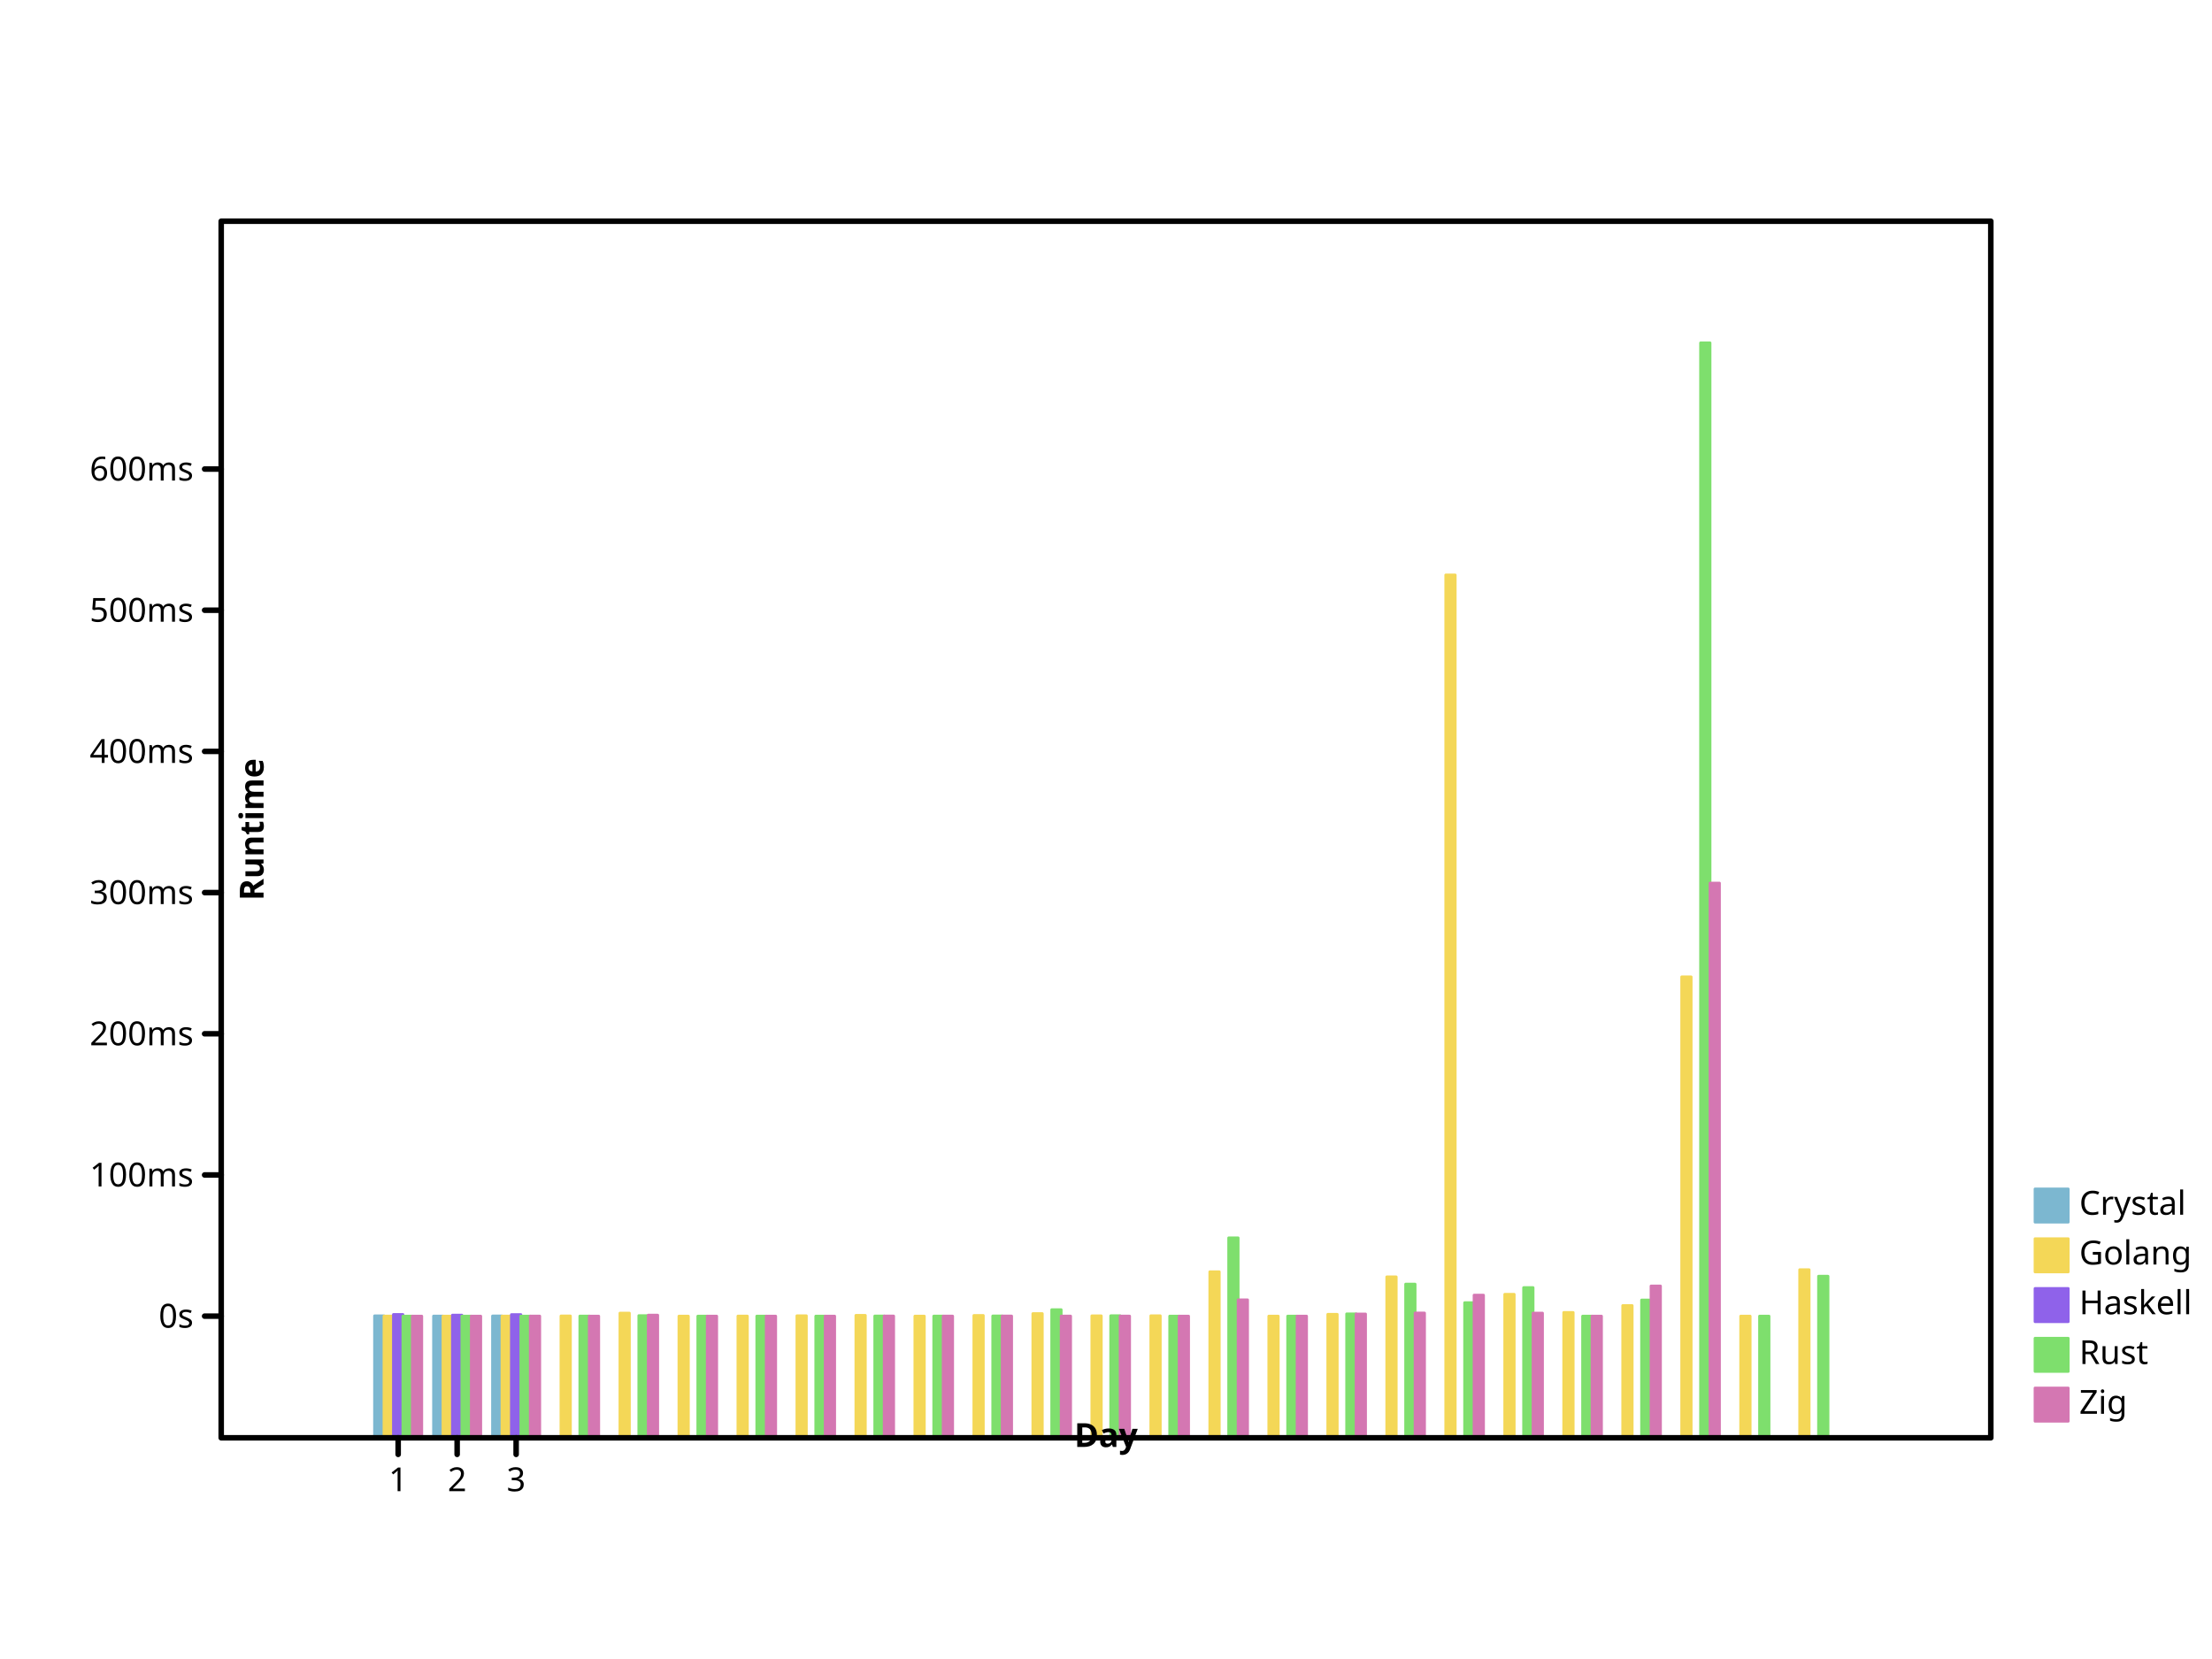
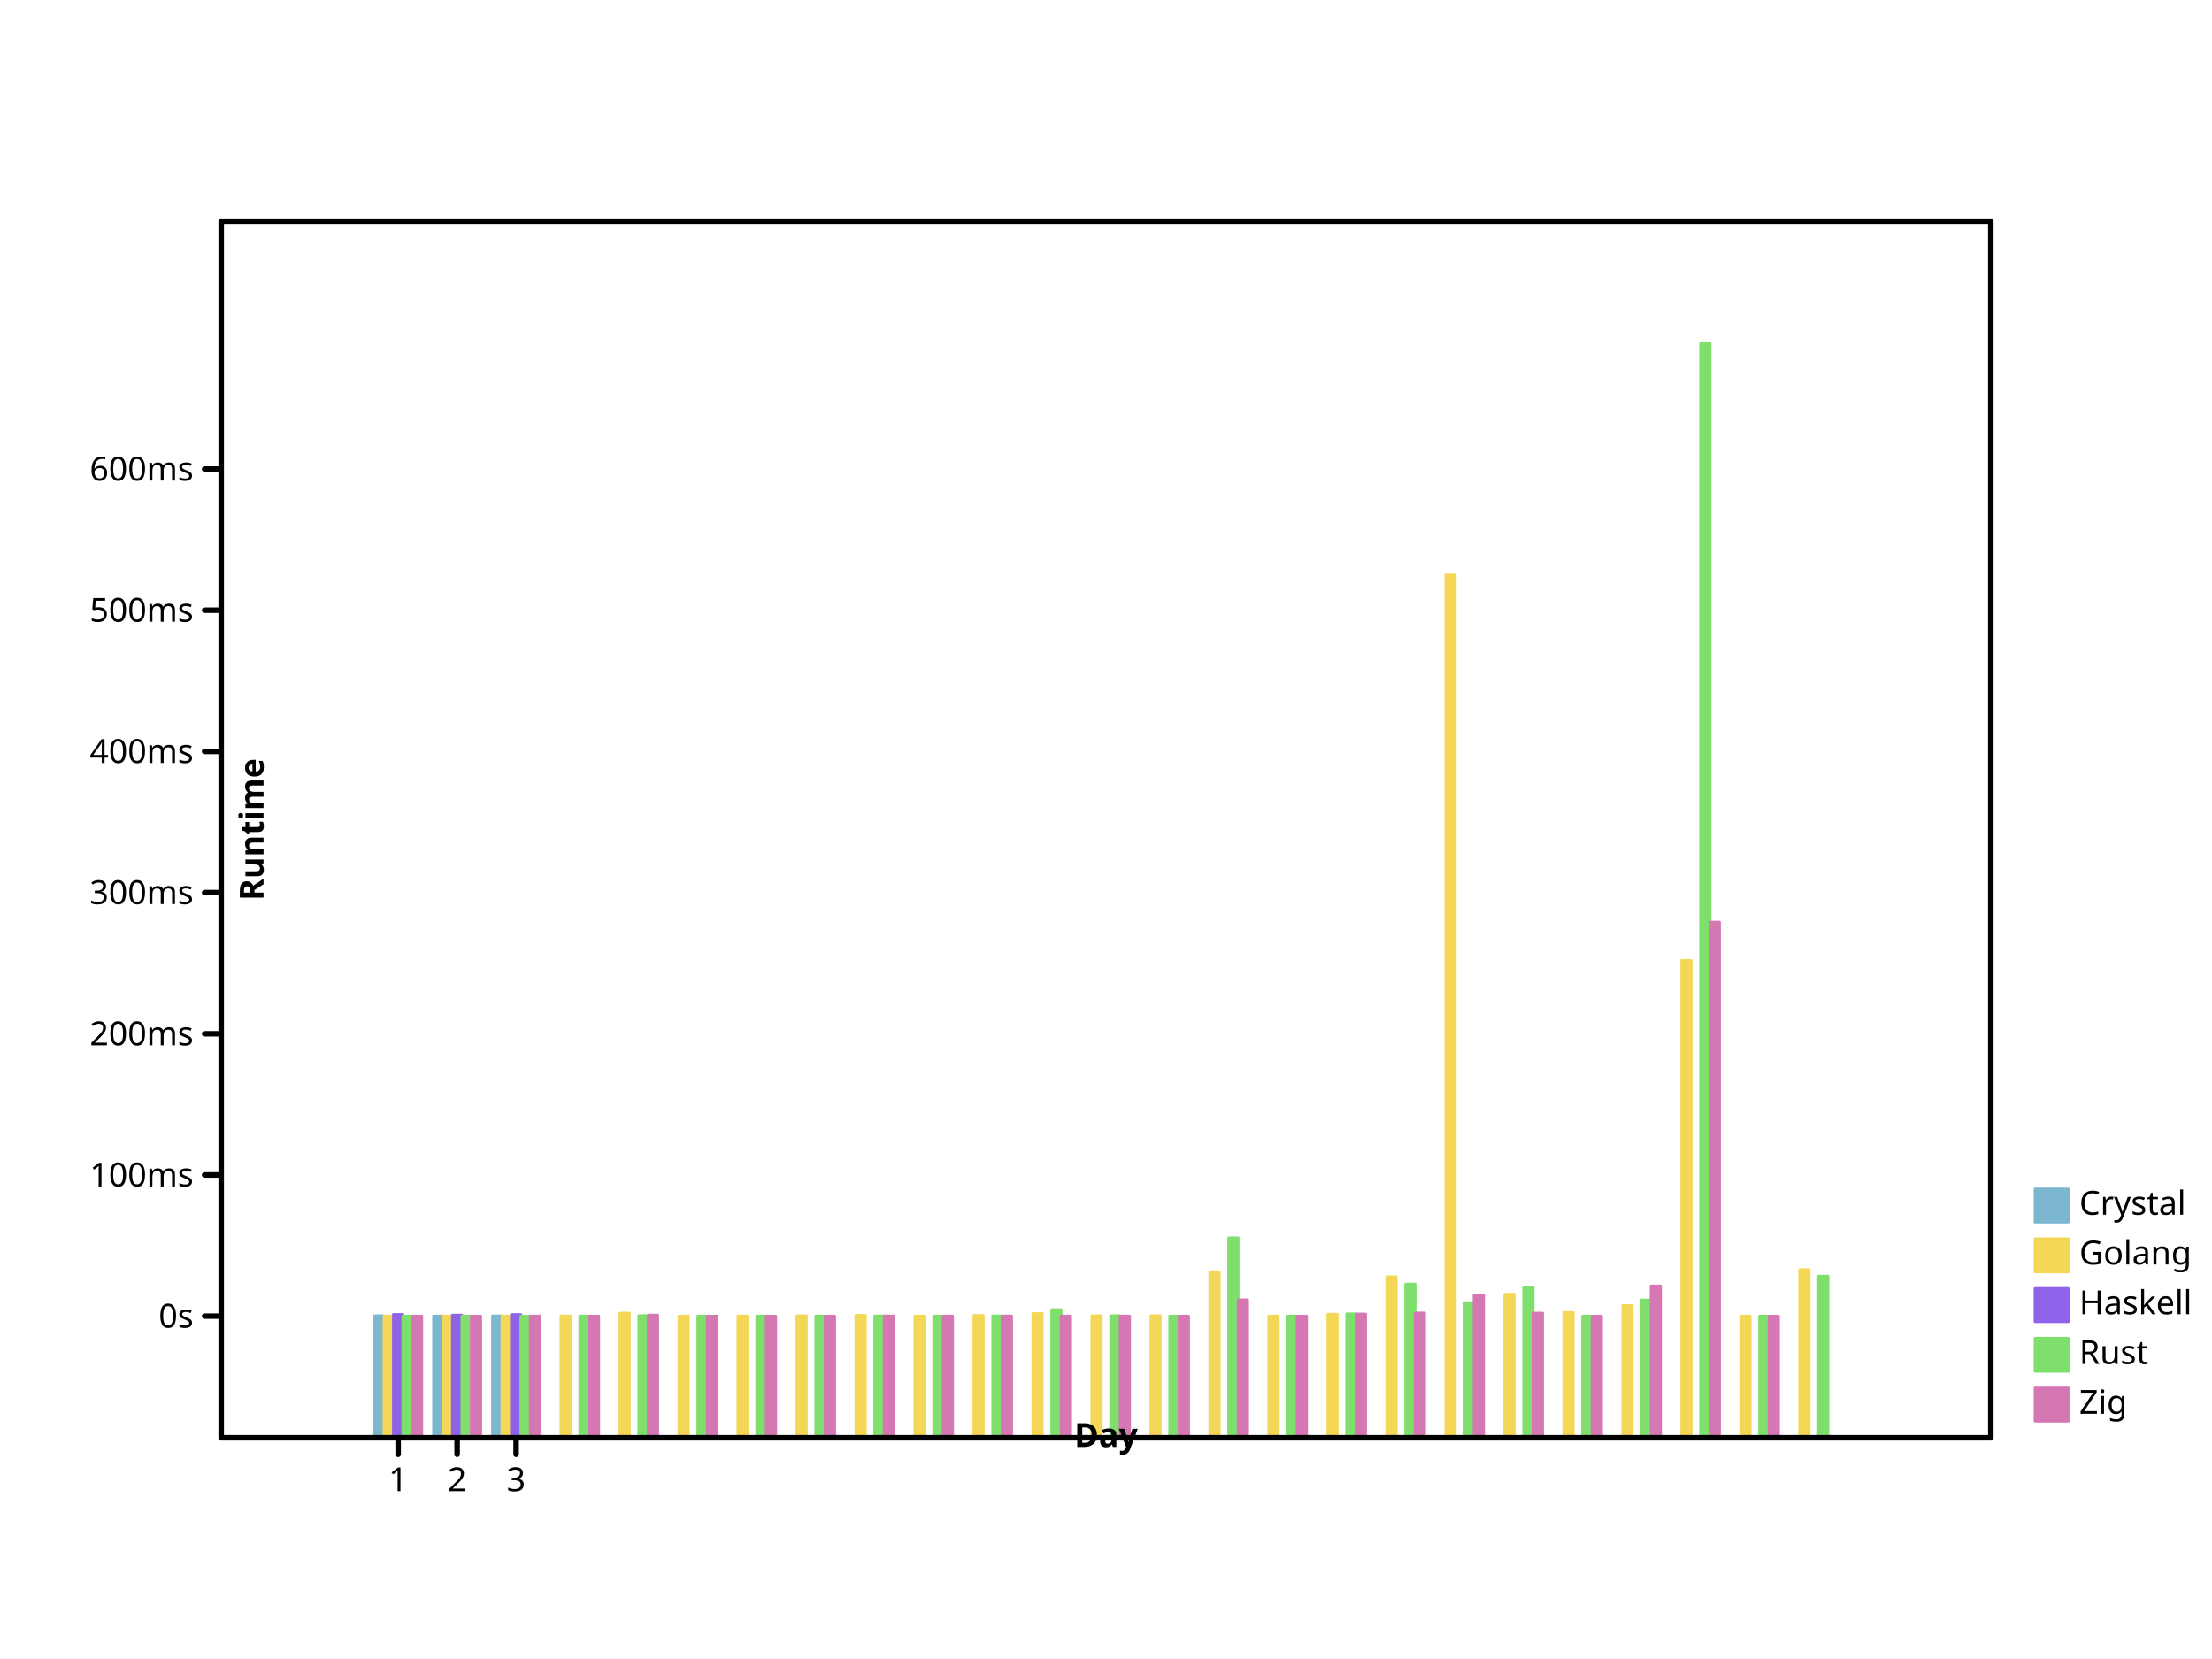
- <svg xmlns="http://www.w3.org/2000/svg" preserveAspectRatio="xMidYMid meet" width="800" height="600" viewbox="0 0 800 600">
+ <svg xmlns="http://www.w3.org/2000/svg" viewbox="0 0 800 600" preserveAspectRatio="xMidYMid meet" width="800" height="600">
  <defs>
-     <marker id="circle" viewBox="0 0 10 10 " refX="5" refY="5" markerUnits="userSpaceOnUse" markerWidth="2%" markerHeight="2%">
-       <circle stroke="black" cx="5" cy="5" r="3" fill="none" />
+     <marker viewBox="0 0 10 10 " refX="5" refY="5" markerUnits="userSpaceOnUse" markerWidth="2%" markerHeight="2%" id="circle">
+       <circle cy="5" r="3" fill="none" stroke="black" cx="5" />
    </marker>
-     <marker refX="5" refY="5" markerUnits="userSpaceOnUse" markerWidth="2%" markerHeight="2%" id="filled-circle" viewBox="0 0 10 10 ">
-       <circle stroke="none" cx="5" cy="5" r="3" fill="black" />
+     <marker viewBox="0 0 10 10 " refX="5" refY="5" markerUnits="userSpaceOnUse" markerWidth="2%" markerHeight="2%" id="filled-circle">
+       <circle fill="black" stroke="none" cx="5" cy="5" r="3" />
    </marker>
-     <marker id="square" viewBox="0 0 10 10 " refX="5" refY="5" markerUnits="userSpaceOnUse" markerWidth="2%" markerHeight="2%">
-       <rect y="2" width="6" height="6" fill="none" stroke="black" x="2" />
+     <marker refX="5" refY="5" markerUnits="userSpaceOnUse" markerWidth="2%" markerHeight="2%" id="square" viewBox="0 0 10 10 ">
+       <rect width="6" height="6" fill="none" stroke="black" x="2" y="2" />
    </marker>
-     <marker markerUnits="userSpaceOnUse" markerWidth="2%" markerHeight="2%" id="filled-square" viewBox="0 0 10 10 " refX="5" refY="5">
-       <rect height="6" fill="black" stroke="none" x="2" y="2" width="6" />
+     <marker id="filled-square" viewBox="0 0 10 10 " refX="5" refY="5" markerUnits="userSpaceOnUse" markerWidth="2%" markerHeight="2%">
+       <rect fill="black" stroke="none" x="2" y="2" width="6" height="6" />
    </marker>
  </defs>
-   <g stroke-linejoin="round" transform="translate(80 520 )scale(1 -1 )" fill="hsl(198, 47%, 65%)" stroke="hsl(198, 47%, 65%)" stroke-width="1px" stroke-linecap="round">
-     <rect y="0" width="3.413333e+00" height="4.410585e+01" vector-effect="non-scaling-stroke" x="5.546667e+01" />
-     <rect vector-effect="non-scaling-stroke" x="7.680000e+01" y="0" width="3.413333e+00" height="4.402472e+01" />
+   <g transform="translate(80 520 )scale(1 -1 )" fill="hsl(198, 47%, 65%)" stroke="hsl(198, 47%, 65%)" stroke-width="1px" stroke-linecap="round" stroke-linejoin="round">
+     <rect vector-effect="non-scaling-stroke" x="5.546667e+01" y="0" width="3.413333e+00" height="4.410585e+01" />
+     <rect width="3.413333e+00" height="4.402472e+01" vector-effect="non-scaling-stroke" x="7.680000e+01" y="0" />
    <rect vector-effect="non-scaling-stroke" x="9.813333e+01" y="0" width="3.413333e+00" height="4.405754e+01" />
  </g>
-   <g fill="hsl(49, 88%, 65%)" stroke="hsl(49, 88%, 65%)" stroke-width="1px" stroke-linecap="round" stroke-linejoin="round" transform="translate(80 520 )scale(1 -1 )">
-     <rect x="5.888000e+01" y="0" width="3.413333e+00" height="4.403052e+01" vector-effect="non-scaling-stroke" />
+   <g stroke="hsl(49, 88%, 65%)" stroke-width="1px" stroke-linecap="round" stroke-linejoin="round" transform="translate(80 520 )scale(1 -1 )" fill="hsl(49, 88%, 65%)">
+     <rect vector-effect="non-scaling-stroke" x="5.888000e+01" y="0" width="3.413333e+00" height="4.403052e+01" />
    <rect vector-effect="non-scaling-stroke" x="8.021333e+01" y="0" width="3.413333e+00" height="4.400044e+01" />
-     <rect vector-effect="non-scaling-stroke" x="1.015467e+02" y="0" width="3.413333e+00" height="4.401220e+01" />
+     <rect y="0" width="3.413333e+00" height="4.401220e+01" vector-effect="non-scaling-stroke" x="1.015467e+02" />
    <rect width="3.413333e+00" height="4.406251e+01" vector-effect="non-scaling-stroke" x="1.228800e+02" y="0" />
-     <rect vector-effect="non-scaling-stroke" x="1.442133e+02" y="0" width="3.413333e+00" height="4.508927e+01" />
+     <rect x="1.442133e+02" y="0" width="3.413333e+00" height="4.508927e+01" vector-effect="non-scaling-stroke" />
    <rect height="4.400051e+01" vector-effect="non-scaling-stroke" x="1.655467e+02" y="0" width="3.413333e+00" />
-     <rect x="1.868800e+02" y="0" width="3.413333e+00" height="4.402498e+01" vector-effect="non-scaling-stroke" />
+     <rect width="3.413333e+00" height="4.402498e+01" vector-effect="non-scaling-stroke" x="1.868800e+02" y="0" />
    <rect y="0" width="3.413333e+00" height="4.413281e+01" vector-effect="non-scaling-stroke" x="2.082133e+02" />
-     <rect height="4.427518e+01" vector-effect="non-scaling-stroke" x="2.295467e+02" y="0" width="3.413333e+00" />
-     <rect width="3.413333e+00" height="4.400682e+01" vector-effect="non-scaling-stroke" x="2.508800e+02" y="0" />
-     <rect x="2.722133e+02" y="0" width="3.413333e+00" height="4.423802e+01" vector-effect="non-scaling-stroke" />
-     <rect vector-effect="non-scaling-stroke" x="2.935467e+02" y="0" width="3.413333e+00" height="4.491362e+01" />
-     <rect height="4.410464e+01" vector-effect="non-scaling-stroke" x="3.148800e+02" y="0" width="3.413333e+00" />
-     <rect width="3.413333e+00" height="4.413796e+01" vector-effect="non-scaling-stroke" x="3.362133e+02" y="0" />
-     <rect x="3.575467e+02" y="0" width="3.413333e+00" height="6.005092e+01" vector-effect="non-scaling-stroke" />
-     <rect vector-effect="non-scaling-stroke" x="3.788800e+02" y="0" width="3.413333e+00" height="4.400500e+01" />
-     <rect width="3.413333e+00" height="4.465910e+01" vector-effect="non-scaling-stroke" x="4.002133e+02" y="0" />
-     <rect height="5.820003e+01" vector-effect="non-scaling-stroke" x="4.215467e+02" y="0" width="3.413333e+00" />
-     <rect width="3.413333e+00" height="3.120484e+02" vector-effect="non-scaling-stroke" x="4.428800e+02" y="0" />
+     <rect y="0" width="3.413333e+00" height="4.427518e+01" vector-effect="non-scaling-stroke" x="2.295467e+02" />
+     <rect vector-effect="non-scaling-stroke" x="2.508800e+02" y="0" width="3.413333e+00" height="4.400682e+01" />
+     <rect width="3.413333e+00" height="4.423802e+01" vector-effect="non-scaling-stroke" x="2.722133e+02" y="0" />
+     <rect height="4.491362e+01" vector-effect="non-scaling-stroke" x="2.935467e+02" y="0" width="3.413333e+00" />
+     <rect x="3.148800e+02" y="0" width="3.413333e+00" height="4.410464e+01" vector-effect="non-scaling-stroke" />
+     <rect x="3.362133e+02" y="0" width="3.413333e+00" height="4.413796e+01" vector-effect="non-scaling-stroke" />
+     <rect width="3.413333e+00" height="6.005092e+01" vector-effect="non-scaling-stroke" x="3.575467e+02" y="0" />
+     <rect x="3.788800e+02" y="0" width="3.413333e+00" height="4.400500e+01" vector-effect="non-scaling-stroke" />
+     <rect y="0" width="3.413333e+00" height="4.465910e+01" vector-effect="non-scaling-stroke" x="4.002133e+02" />
+     <rect y="0" width="3.413333e+00" height="5.820003e+01" vector-effect="non-scaling-stroke" x="4.215467e+02" />
+     <rect height="3.120484e+02" vector-effect="non-scaling-stroke" x="4.428800e+02" y="0" width="3.413333e+00" />
    <rect y="0" width="3.413333e+00" height="5.189396e+01" vector-effect="non-scaling-stroke" x="4.642133e+02" />
    <rect vector-effect="non-scaling-stroke" x="4.855467e+02" y="0" width="3.413333e+00" height="4.531949e+01" />
    <rect height="4.782139e+01" vector-effect="non-scaling-stroke" x="5.068800e+02" y="0" width="3.413333e+00" />
-     <rect width="3.413333e+00" height="1.667053e+02" vector-effect="non-scaling-stroke" x="5.282133e+02" y="0" />
-     <rect x="5.495467e+02" y="0" width="3.413333e+00" height="4.400083e+01" vector-effect="non-scaling-stroke" />
-     <rect height="6.079170e+01" vector-effect="non-scaling-stroke" x="5.708800e+02" y="0" width="3.413333e+00" />
+     <rect vector-effect="non-scaling-stroke" x="5.282133e+02" y="0" width="3.413333e+00" height="1.726404e+02" />
+     <rect x="5.495467e+02" y="0" width="3.413333e+00" height="4.400086e+01" vector-effect="non-scaling-stroke" />
+     <rect width="3.413333e+00" height="6.079170e+01" vector-effect="non-scaling-stroke" x="5.708800e+02" y="0" />
  </g>
-   <g transform="translate(80 520 )scale(1 -1 )" fill="hsl(260, 76%, 65%)" stroke="hsl(260, 76%, 65%)" stroke-width="1px" stroke-linecap="round" stroke-linejoin="round">
-     <rect x="6.229333e+01" y="0" width="3.413333e+00" height="4.460048e+01" vector-effect="non-scaling-stroke" />
-     <rect x="8.362667e+01" y="0" width="3.413333e+00" height="4.436391e+01" vector-effect="non-scaling-stroke" />
-     <rect y="0" width="3.413333e+00" height="4.455350e+01" vector-effect="non-scaling-stroke" x="1.049600e+02" />
+   <g stroke-linejoin="round" transform="translate(80 520 )scale(1 -1 )" fill="hsl(260, 76%, 65%)" stroke="hsl(260, 76%, 65%)" stroke-width="1px" stroke-linecap="round">
+     <rect vector-effect="non-scaling-stroke" x="6.229333e+01" y="0" width="3.413333e+00" height="4.460048e+01" />
+     <rect height="4.436391e+01" vector-effect="non-scaling-stroke" x="8.362667e+01" y="0" width="3.413333e+00" />
+     <rect x="1.049600e+02" y="0" width="3.413333e+00" height="4.455350e+01" vector-effect="non-scaling-stroke" />
  </g>
-   <g stroke-width="1px" stroke-linecap="round" stroke-linejoin="round" transform="translate(80 520 )scale(1 -1 )" fill="hsl(111, 64%, 65%)" stroke="hsl(111, 64%, 65%)">
-     <rect width="3.413333e+00" height="4.400900e+01" vector-effect="non-scaling-stroke" x="6.570667e+01" y="0" />
-     <rect height="4.400042e+01" vector-effect="non-scaling-stroke" x="8.704000e+01" y="0" width="3.413333e+00" />
+   <g stroke-linecap="round" stroke-linejoin="round" transform="translate(80 520 )scale(1 -1 )" fill="hsl(111, 64%, 65%)" stroke="hsl(111, 64%, 65%)" stroke-width="1px">
+     <rect vector-effect="non-scaling-stroke" x="6.570667e+01" y="0" width="3.413333e+00" height="4.400900e+01" />
+     <rect vector-effect="non-scaling-stroke" x="8.704000e+01" y="0" width="3.413333e+00" height="4.400042e+01" />
    <rect height="4.400959e+01" vector-effect="non-scaling-stroke" x="1.083733e+02" y="0" width="3.413333e+00" />
-     <rect x="1.297067e+02" y="0" width="3.413333e+00" height="4.402786e+01" vector-effect="non-scaling-stroke" />
-     <rect height="4.418077e+01" vector-effect="non-scaling-stroke" x="1.510400e+02" y="0" width="3.413333e+00" />
-     <rect y="0" width="3.413333e+00" height="4.400046e+01" vector-effect="non-scaling-stroke" x="1.723733e+02" />
-     <rect y="0" width="3.413333e+00" height="4.401162e+01" vector-effect="non-scaling-stroke" x="1.937067e+02" />
-     <rect vector-effect="non-scaling-stroke" x="2.150400e+02" y="0" width="3.413333e+00" height="4.400836e+01" />
-     <rect width="3.413333e+00" height="4.405064e+01" vector-effect="non-scaling-stroke" x="2.363733e+02" y="0" />
-     <rect vector-effect="non-scaling-stroke" x="2.577067e+02" y="0" width="3.413333e+00" height="4.401441e+01" />
-     <rect vector-effect="non-scaling-stroke" x="2.790400e+02" y="0" width="3.413333e+00" height="4.406238e+01" />
-     <rect vector-effect="non-scaling-stroke" x="3.003733e+02" y="0" width="3.413333e+00" height="4.633411e+01" />
-     <rect vector-effect="non-scaling-stroke" x="3.217067e+02" y="0" width="3.413333e+00" height="4.414147e+01" />
+     <rect vector-effect="non-scaling-stroke" x="1.297067e+02" y="0" width="3.413333e+00" height="4.402786e+01" />
+     <rect vector-effect="non-scaling-stroke" x="1.510400e+02" y="0" width="3.413333e+00" height="4.418077e+01" />
+     <rect height="4.400046e+01" vector-effect="non-scaling-stroke" x="1.723733e+02" y="0" width="3.413333e+00" />
+     <rect vector-effect="non-scaling-stroke" x="1.937067e+02" y="0" width="3.413333e+00" height="4.401162e+01" />
+     <rect x="2.150400e+02" y="0" width="3.413333e+00" height="4.400836e+01" vector-effect="non-scaling-stroke" />
+     <rect height="4.405064e+01" vector-effect="non-scaling-stroke" x="2.363733e+02" y="0" width="3.413333e+00" />
+     <rect height="4.401441e+01" vector-effect="non-scaling-stroke" x="2.577067e+02" y="0" width="3.413333e+00" />
+     <rect y="0" width="3.413333e+00" height="4.406238e+01" vector-effect="non-scaling-stroke" x="2.790400e+02" />
+     <rect y="0" width="3.413333e+00" height="4.633411e+01" vector-effect="non-scaling-stroke" x="3.003733e+02" />
+     <rect x="3.217067e+02" y="0" width="3.413333e+00" height="4.414147e+01" vector-effect="non-scaling-stroke" />
    <rect vector-effect="non-scaling-stroke" x="3.430400e+02" y="0" width="3.413333e+00" height="4.400797e+01" />
    <rect x="3.643733e+02" y="0" width="3.413333e+00" height="7.231552e+01" vector-effect="non-scaling-stroke" />
-     <rect y="0" width="3.413333e+00" height="4.400316e+01" vector-effect="non-scaling-stroke" x="3.857067e+02" />
+     <rect vector-effect="non-scaling-stroke" x="3.857067e+02" y="0" width="3.413333e+00" height="4.400316e+01" />
    <rect y="0" width="3.413333e+00" height="4.481472e+01" vector-effect="non-scaling-stroke" x="4.070400e+02" />
    <rect x="4.283733e+02" y="0" width="3.413333e+00" height="5.557822e+01" vector-effect="non-scaling-stroke" />
-     <rect y="0" width="3.413333e+00" height="4.886054e+01" vector-effect="non-scaling-stroke" x="4.497067e+02" />
-     <rect x="4.710400e+02" y="0" width="3.413333e+00" height="5.431987e+01" vector-effect="non-scaling-stroke" />
-     <rect width="3.413333e+00" height="4.400057e+01" vector-effect="non-scaling-stroke" x="4.923733e+02" y="0" />
-     <rect width="3.413333e+00" height="4.982739e+01" vector-effect="non-scaling-stroke" x="5.137067e+02" y="0" />
-     <rect vector-effect="non-scaling-stroke" x="5.350400e+02" y="0" width="3.413333e+00" height="396" />
-     <rect vector-effect="non-scaling-stroke" x="5.563733e+02" y="0" width="3.413333e+00" height="4.400479e+01" />
+     <rect vector-effect="non-scaling-stroke" x="4.497067e+02" y="0" width="3.413333e+00" height="4.886054e+01" />
+     <rect vector-effect="non-scaling-stroke" x="4.710400e+02" y="0" width="3.413333e+00" height="5.431987e+01" />
+     <rect y="0" width="3.413333e+00" height="4.400057e+01" vector-effect="non-scaling-stroke" x="4.923733e+02" />
+     <rect x="5.137067e+02" y="0" width="3.413333e+00" height="4.982739e+01" vector-effect="non-scaling-stroke" />
+     <rect x="5.350400e+02" y="0" width="3.413333e+00" height="396" vector-effect="non-scaling-stroke" />
+     <rect y="0" width="3.413333e+00" height="4.400479e+01" vector-effect="non-scaling-stroke" x="5.563733e+02" />
    <rect x="5.777067e+02" y="0" width="3.413333e+00" height="5.843428e+01" vector-effect="non-scaling-stroke" />
  </g>
  <g stroke="hsl(322, 52%, 65%)" stroke-width="1px" stroke-linecap="round" stroke-linejoin="round" transform="translate(80 520 )scale(1 -1 )" fill="hsl(322, 52%, 65%)">
    <rect width="3.413333e+00" height="4.400296e+01" vector-effect="non-scaling-stroke" x="6.912000e+01" y="0" />
-     <rect width="3.413333e+00" height="4.400038e+01" vector-effect="non-scaling-stroke" x="9.045333e+01" y="0" />
+     <rect height="4.400038e+01" vector-effect="non-scaling-stroke" x="9.045333e+01" y="0" width="3.413333e+00" />
    <rect width="3.413333e+00" height="4.402434e+01" vector-effect="non-scaling-stroke" x="1.117867e+02" y="0" />
-     <rect vector-effect="non-scaling-stroke" x="1.331200e+02" y="0" width="3.413333e+00" height="4.400353e+01" />
-     <rect y="0" width="3.413333e+00" height="4.435914e+01" vector-effect="non-scaling-stroke" x="1.544533e+02" />
-     <rect y="0" width="3.413333e+00" height="4.400023e+01" vector-effect="non-scaling-stroke" x="1.757867e+02" />
-     <rect y="0" width="3.413333e+00" height="4.400545e+01" vector-effect="non-scaling-stroke" x="1.971200e+02" />
+     <rect width="3.413333e+00" height="4.400353e+01" vector-effect="non-scaling-stroke" x="1.331200e+02" y="0" />
+     <rect x="1.544533e+02" y="0" width="3.413333e+00" height="4.435914e+01" vector-effect="non-scaling-stroke" />
+     <rect x="1.757867e+02" y="0" width="3.413333e+00" height="4.400023e+01" vector-effect="non-scaling-stroke" />
+     <rect height="4.400545e+01" vector-effect="non-scaling-stroke" x="1.971200e+02" y="0" width="3.413333e+00" />
    <rect vector-effect="non-scaling-stroke" x="2.184533e+02" y="0" width="3.413333e+00" height="4.400717e+01" />
    <rect height="4.404485e+01" vector-effect="non-scaling-stroke" x="2.397867e+02" y="0" width="3.413333e+00" />
-     <rect y="0" width="3.413333e+00" height="4.401297e+01" vector-effect="non-scaling-stroke" x="2.611200e+02" />
-     <rect width="3.413333e+00" height="4.403422e+01" vector-effect="non-scaling-stroke" x="2.824533e+02" y="0" />
+     <rect vector-effect="non-scaling-stroke" x="2.611200e+02" y="0" width="3.413333e+00" height="4.401297e+01" />
+     <rect x="2.824533e+02" y="0" width="3.413333e+00" height="4.403422e+01" vector-effect="non-scaling-stroke" />
    <rect width="3.413333e+00" height="4.402396e+01" vector-effect="non-scaling-stroke" x="3.037867e+02" y="0" />
-     <rect x="3.251200e+02" y="0" width="3.413333e+00" height="4.401710e+01" vector-effect="non-scaling-stroke" />
+     <rect height="4.401710e+01" vector-effect="non-scaling-stroke" x="3.251200e+02" y="0" width="3.413333e+00" />
    <rect x="3.464533e+02" y="0" width="3.413333e+00" height="4.400684e+01" vector-effect="non-scaling-stroke" />
    <rect vector-effect="non-scaling-stroke" x="3.677867e+02" y="0" width="3.413333e+00" height="4.989453e+01" />
    <rect vector-effect="non-scaling-stroke" x="3.891200e+02" y="0" width="3.413333e+00" height="4.400209e+01" />
-     <rect y="0" width="3.413333e+00" height="4.477508e+01" vector-effect="non-scaling-stroke" x="4.104533e+02" />
-     <rect vector-effect="non-scaling-stroke" x="4.317867e+02" y="0" width="3.413333e+00" height="4.512840e+01" />
-     <rect height="5.159233e+01" vector-effect="non-scaling-stroke" x="4.531200e+02" y="0" width="3.413333e+00" />
-     <rect x="4.744533e+02" y="0" width="3.413333e+00" height="4.509224e+01" vector-effect="non-scaling-stroke" />
+     <rect x="4.104533e+02" y="0" width="3.413333e+00" height="4.477508e+01" vector-effect="non-scaling-stroke" />
+     <rect y="0" width="3.413333e+00" height="4.512840e+01" vector-effect="non-scaling-stroke" x="4.317867e+02" />
+     <rect vector-effect="non-scaling-stroke" x="4.531200e+02" y="0" width="3.413333e+00" height="5.159233e+01" />
+     <rect y="0" width="3.413333e+00" height="4.509224e+01" vector-effect="non-scaling-stroke" x="4.744533e+02" />
    <rect x="4.957867e+02" y="0" width="3.413333e+00" height="4.400054e+01" vector-effect="non-scaling-stroke" />
-     <rect y="0" width="3.413333e+00" height="5.489978e+01" vector-effect="non-scaling-stroke" x="5.171200e+02" />
-     <rect width="3.413333e+00" height="2.006138e+02" vector-effect="non-scaling-stroke" x="5.384533e+02" y="0" />
+     <rect vector-effect="non-scaling-stroke" x="5.171200e+02" y="0" width="3.413333e+00" height="5.489978e+01" />
+     <rect y="0" width="3.413333e+00" height="1.865177e+02" vector-effect="non-scaling-stroke" x="5.384533e+02" />
+     <rect width="3.413333e+00" height="4.400028e+01" vector-effect="non-scaling-stroke" x="5.597867e+02" y="0" />
  </g>
-   <g font-weight="normal" dominant-baseline="hanging" fill="hsl(198, 47%, 65%)" font-family="sans-serif" font-size="12px" stroke-width="1px" stroke="hsl(198, 47%, 65%)" stroke-linecap="round" stroke-linejoin="round" font-style="normal" text-anchor="start">
-     <rect vector-effect="non-scaling-stroke" x="736" y="430" width="12" height="12" />
+   <g font-family="sans-serif" stroke="hsl(198, 47%, 65%)" stroke-linejoin="round" font-size="12px" dominant-baseline="hanging" fill="hsl(198, 47%, 65%)" stroke-linecap="round" font-style="normal" text-anchor="start" font-weight="normal" stroke-width="1px">
+     <rect x="736" y="430" width="12" height="12" vector-effect="non-scaling-stroke" />
    <g fill="black" stroke="black">
-       <text vector-effect="non-scaling-stroke" x="752" y="430" dominant-baseline="hanging" stroke="none">Crystal</text>
+       <text dominant-baseline="hanging" stroke="none" vector-effect="non-scaling-stroke" x="752" y="430">Crystal</text>
    </g>
-     <g font-style="normal" font-weight="normal" stroke="hsl(49, 88%, 65%)" stroke-linecap="round" font-size="12px" text-anchor="start" stroke-width="1px" fill="hsl(49, 88%, 65%)" stroke-linejoin="round" font-family="sans-serif" dominant-baseline="hanging">
-       <rect y="448" width="12" height="12" vector-effect="non-scaling-stroke" x="736" />
+     <g font-style="normal" fill="hsl(49, 88%, 65%)" stroke-width="1px" font-size="12px" font-weight="normal" stroke-linejoin="round" font-family="sans-serif" text-anchor="start" dominant-baseline="hanging" stroke="hsl(49, 88%, 65%)" stroke-linecap="round">
+       <rect height="12" vector-effect="non-scaling-stroke" x="736" y="448" width="12" />
      <g stroke="black" fill="black">
-         <text stroke="none" vector-effect="non-scaling-stroke" x="752" y="448" dominant-baseline="hanging">Golang</text>
+         <text dominant-baseline="hanging" stroke="none" vector-effect="non-scaling-stroke" x="752" y="448">Golang</text>
      </g>
-       <g font-style="normal" text-anchor="start" stroke="hsl(260, 76%, 65%)" stroke-linecap="round" dominant-baseline="hanging" fill="hsl(260, 76%, 65%)" stroke-linejoin="round" font-weight="normal" font-family="sans-serif" stroke-width="1px" font-size="12px">
-         <rect width="12" height="12" vector-effect="non-scaling-stroke" x="736" y="466" />
+       <g font-style="normal" text-anchor="start" font-size="12px" stroke-linejoin="round" stroke-linecap="round" font-family="sans-serif" fill="hsl(260, 76%, 65%)" stroke-width="1px" font-weight="normal" dominant-baseline="hanging" stroke="hsl(260, 76%, 65%)">
+         <rect x="736" y="466" width="12" height="12" vector-effect="non-scaling-stroke" />
        <g fill="black" stroke="black">
          <text dominant-baseline="hanging" stroke="none" vector-effect="non-scaling-stroke" x="752" y="466">Haskell</text>
        </g>
-         <g font-family="sans-serif" dominant-baseline="hanging" stroke="hsl(111, 64%, 65%)" stroke-width="1px" stroke-linecap="round" font-style="normal" fill="hsl(111, 64%, 65%)" stroke-linejoin="round" font-size="12px" font-weight="normal" text-anchor="start">
-           <rect x="736" y="484" width="12" height="12" vector-effect="non-scaling-stroke" />
+         <g font-family="sans-serif" fill="hsl(111, 64%, 65%)" stroke-width="1px" font-weight="normal" stroke="hsl(111, 64%, 65%)" stroke-linejoin="round" font-style="normal" text-anchor="start" stroke-linecap="round" dominant-baseline="hanging" font-size="12px">
+           <rect vector-effect="non-scaling-stroke" x="736" y="484" width="12" height="12" />
          <g stroke="black" fill="black">
-             <text y="484" dominant-baseline="hanging" stroke="none" vector-effect="non-scaling-stroke" x="752">Rust</text>
+             <text stroke="none" vector-effect="non-scaling-stroke" x="752" y="484" dominant-baseline="hanging">Rust</text>
          </g>
-           <g dominant-baseline="hanging" stroke-linejoin="round" font-size="12px" font-style="normal" text-anchor="start" stroke="hsl(322, 52%, 65%)" stroke-width="1px" stroke-linecap="round" font-weight="normal" fill="hsl(322, 52%, 65%)" font-family="sans-serif">
+           <g text-anchor="start" stroke-linejoin="round" font-weight="normal" fill="hsl(322, 52%, 65%)" stroke-width="1px" stroke-linecap="round" font-size="12px" dominant-baseline="hanging" font-family="sans-serif" font-style="normal" stroke="hsl(322, 52%, 65%)">
            <rect x="736" y="502" width="12" height="12" vector-effect="non-scaling-stroke" />
-             <g fill="black" stroke="black">
-               <text dominant-baseline="hanging" stroke="none" vector-effect="non-scaling-stroke" x="752" y="502">Zig</text>
-               <g font-size="12px" stroke-linejoin="round" stroke-width="2px" stroke-linecap="round" font-weight="normal" dominant-baseline="hanging" fill="none" font-style="normal" text-anchor="start" font-family="sans-serif">
+             <g stroke="black" fill="black">
+               <text x="752" y="502" dominant-baseline="hanging" stroke="none" vector-effect="non-scaling-stroke">Zig</text>
+               <g font-weight="normal" dominant-baseline="hanging" stroke-width="2px" text-anchor="start" stroke-linejoin="round" font-style="normal" font-size="12px" fill="none" stroke-linecap="round" font-family="sans-serif">
                <rect vector-effect="non-scaling-stroke" x="80" y="80" width="640" height="440" />
              </g>
-               <g font-style="normal" text-anchor="start" font-weight="normal" dominant-baseline="hanging" transform="translate(80 520 )scale(1 -1 )" stroke-linecap="round" font-size="12px" fill="none" stroke-linejoin="round" font-family="sans-serif" stroke="black" stroke-width="2px">
+               <g stroke="black" font-family="sans-serif" font-style="normal" transform="translate(80 520 )scale(1 -1 )" dominant-baseline="hanging" stroke-linejoin="round" font-size="12px" text-anchor="start" fill="none" stroke-width="2px" stroke-linecap="round" font-weight="normal">
                <path vector-effect="non-scaling-stroke" d="M64,0 L64,-6 M8.533333e+01,0 L8.533333e+01,-6 M1.066667e+02,0 L1.066667e+02,-6 " />
              </g>
-               <g font-family="sans-serif" font-weight="normal" dominant-baseline="hanging" text-anchor="middle" font-size="12px" font-style="normal" transform="translate(80 520 )scale(1 1 )" stroke-linejoin="round" stroke="black" stroke-width="2px" stroke-linecap="round" fill="black">
-                 <text x="64" y="10" dominant-baseline="hanging" stroke="none" vector-effect="non-scaling-stroke">1</text>
+               <g font-style="normal" transform="translate(80 520 )scale(1 1 )" fill="black" font-family="sans-serif" dominant-baseline="hanging" stroke-linejoin="round" font-size="12px" text-anchor="middle" stroke-width="2px" stroke-linecap="round" stroke="black" font-weight="normal">
+                 <text stroke="none" vector-effect="non-scaling-stroke" x="64" y="10" dominant-baseline="hanging">1</text>
                <text stroke="none" vector-effect="non-scaling-stroke" x="8.533333e+01" y="10" dominant-baseline="hanging">2</text>
-                 <text x="1.066667e+02" y="10" dominant-baseline="hanging" stroke="none" vector-effect="non-scaling-stroke">3</text>
+                 <text y="10" dominant-baseline="hanging" stroke="none" vector-effect="non-scaling-stroke" x="1.066667e+02">3</text>
              </g>
-               <g dominant-baseline="baseline" transform="translate(80 520 )scale(1 1 )rotate(0 0 0 )" font-size="12px" font-weight="bold" font-style="normal" text-anchor="middle" stroke="black" stroke-width="2px" fill="black" stroke-linejoin="round" font-family="sans-serif" stroke-linecap="round">
+               <g stroke="black" dominant-baseline="baseline" font-family="sans-serif" stroke-linecap="round" font-style="normal" text-anchor="middle" stroke-linejoin="round" font-size="12px" font-weight="bold" fill="black" stroke-width="2px" transform="translate(80 520 )scale(1 1 )rotate(0 0 0 )">
                <text x="320" y="-6" dominant-baseline="baseline" stroke="none" vector-effect="non-scaling-stroke">Day</text>
              </g>
-               <g font-family="sans-serif" font-style="normal" text-anchor="middle" stroke-linecap="round" dominant-baseline="baseline" stroke-linejoin="round" font-weight="bold" stroke="black" stroke-width="2px" font-size="12px" transform="translate(80 520 )scale(1 -1 )" fill="black">
-                 <path d="M0,44 L-6,44 M0,9.506087e+01 L-6,9.506087e+01 M0,1.461217e+02 L-6,1.461217e+02 M0,1.971826e+02 L-6,1.971826e+02 M0,2.482435e+02 L-6,2.482435e+02 M0,2.993044e+02 L-6,2.993044e+02 M0,3.503652e+02 L-6,3.503652e+02 " vector-effect="non-scaling-stroke" />
+               <g stroke-width="2px" stroke-linecap="round" stroke="black" stroke-linejoin="round" font-weight="bold" font-style="normal" text-anchor="middle" transform="translate(80 520 )scale(1 -1 )" fill="black" font-family="sans-serif" dominant-baseline="baseline" font-size="12px">
+                 <path vector-effect="non-scaling-stroke" d="M0,44 L-6,44 M0,9.506087e+01 L-6,9.506087e+01 M0,1.461217e+02 L-6,1.461217e+02 M0,1.971826e+02 L-6,1.971826e+02 M0,2.482435e+02 L-6,2.482435e+02 M0,2.993044e+02 L-6,2.993044e+02 M0,3.503652e+02 L-6,3.503652e+02 " />
              </g>
-               <g stroke-linejoin="round" font-size="12px" font-style="normal" font-weight="normal" dominant-baseline="middle" fill="black" stroke-linecap="round" text-anchor="end" stroke="black" stroke-width="2px" font-family="sans-serif" transform="translate(80 520 )scale(1 1 )">
-                 <text y="-44" dominant-baseline="middle" stroke="none" vector-effect="non-scaling-stroke" x="-10">0s</text>
-                 <text stroke="none" vector-effect="non-scaling-stroke" x="-10" y="-9.506087e+01" dominant-baseline="middle">100ms</text>
-                 <text dominant-baseline="middle" stroke="none" vector-effect="non-scaling-stroke" x="-10" y="-1.461217e+02">200ms</text>
+               <g dominant-baseline="middle" stroke-width="2px" stroke-linecap="round" font-family="sans-serif" font-style="normal" stroke="black" font-size="12px" font-weight="normal" fill="black" text-anchor="end" transform="translate(80 520 )scale(1 1 )" stroke-linejoin="round">
+                 <text stroke="none" vector-effect="non-scaling-stroke" x="-10" y="-44" dominant-baseline="middle">0s</text>
+                 <text vector-effect="non-scaling-stroke" x="-10" y="-9.506087e+01" dominant-baseline="middle" stroke="none">100ms</text>
+                 <text y="-1.461217e+02" dominant-baseline="middle" stroke="none" vector-effect="non-scaling-stroke" x="-10">200ms</text>
                <text stroke="none" vector-effect="non-scaling-stroke" x="-10" y="-1.971826e+02" dominant-baseline="middle">300ms</text>
                <text stroke="none" vector-effect="non-scaling-stroke" x="-10" y="-2.482435e+02" dominant-baseline="middle">400ms</text>
-                 <text dominant-baseline="middle" stroke="none" vector-effect="non-scaling-stroke" x="-10" y="-2.993044e+02">500ms</text>
+                 <text vector-effect="non-scaling-stroke" x="-10" y="-2.993044e+02" dominant-baseline="middle" stroke="none">500ms</text>
                <text stroke="none" vector-effect="non-scaling-stroke" x="-10" y="-3.503652e+02" dominant-baseline="middle">600ms</text>
              </g>
-               <g transform="translate(80 520 )scale(1 1 )rotate(-90 0 0 )" stroke-linecap="round" font-style="normal" fill="black" stroke-linejoin="round" font-family="sans-serif" stroke-width="2px" font-size="12px" text-anchor="middle" font-weight="bold" dominant-baseline="hanging" stroke="black">
+               <g fill="black" stroke-linecap="round" text-anchor="middle" stroke="black" font-size="12px" font-weight="bold" transform="translate(80 520 )scale(1 1 )rotate(-90 0 0 )" stroke-width="2px" font-family="sans-serif" font-style="normal" stroke-linejoin="round" dominant-baseline="hanging">
                <text y="6" dominant-baseline="hanging" stroke="none" vector-effect="non-scaling-stroke" x="220">Runtime</text>
              </g>
            </g>
          </g>
        </g>
      </g>
    </g>
  </g>
</svg>
